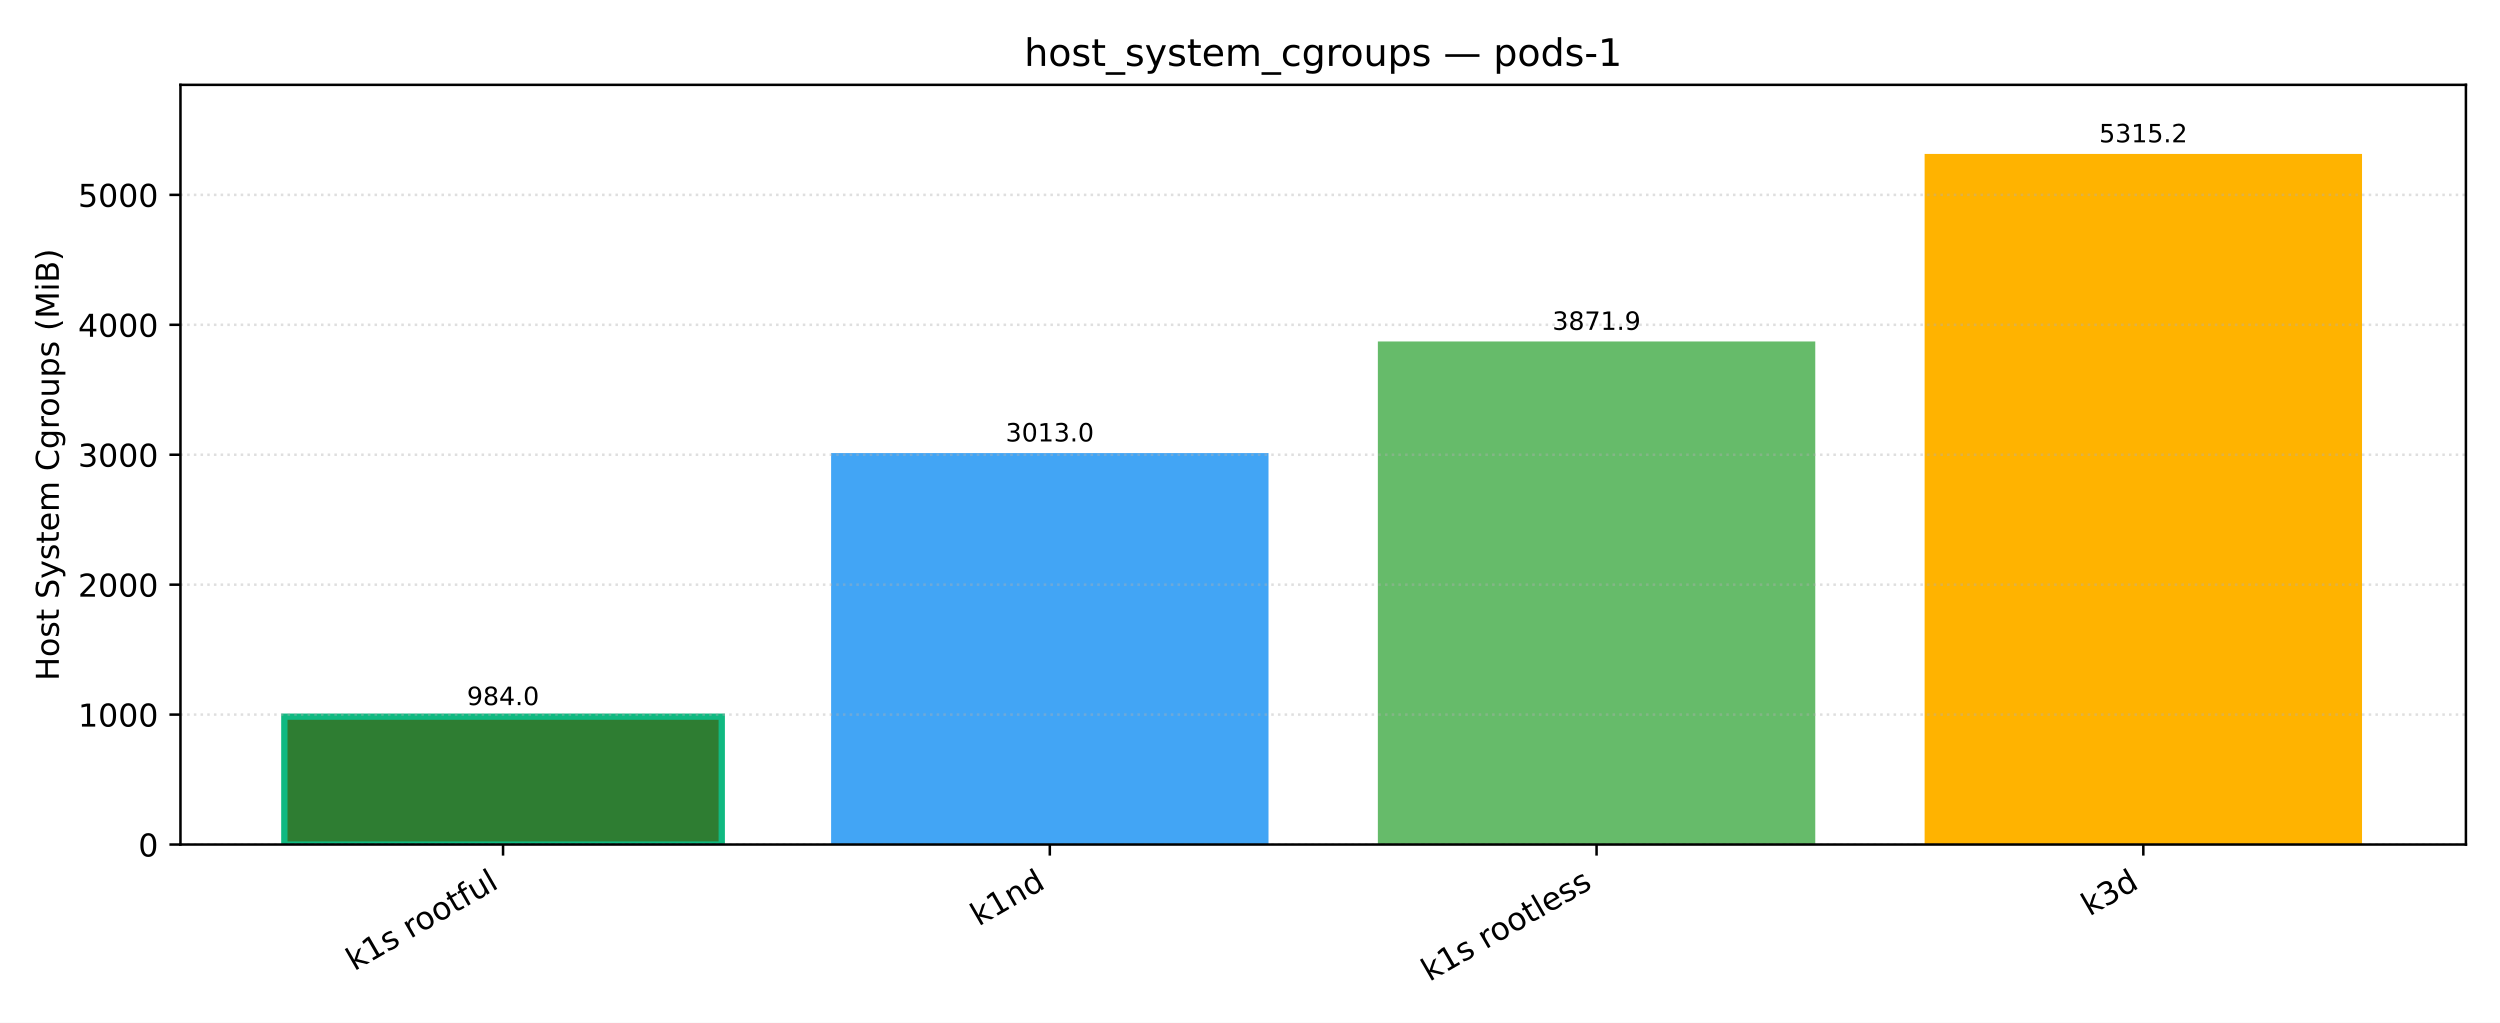
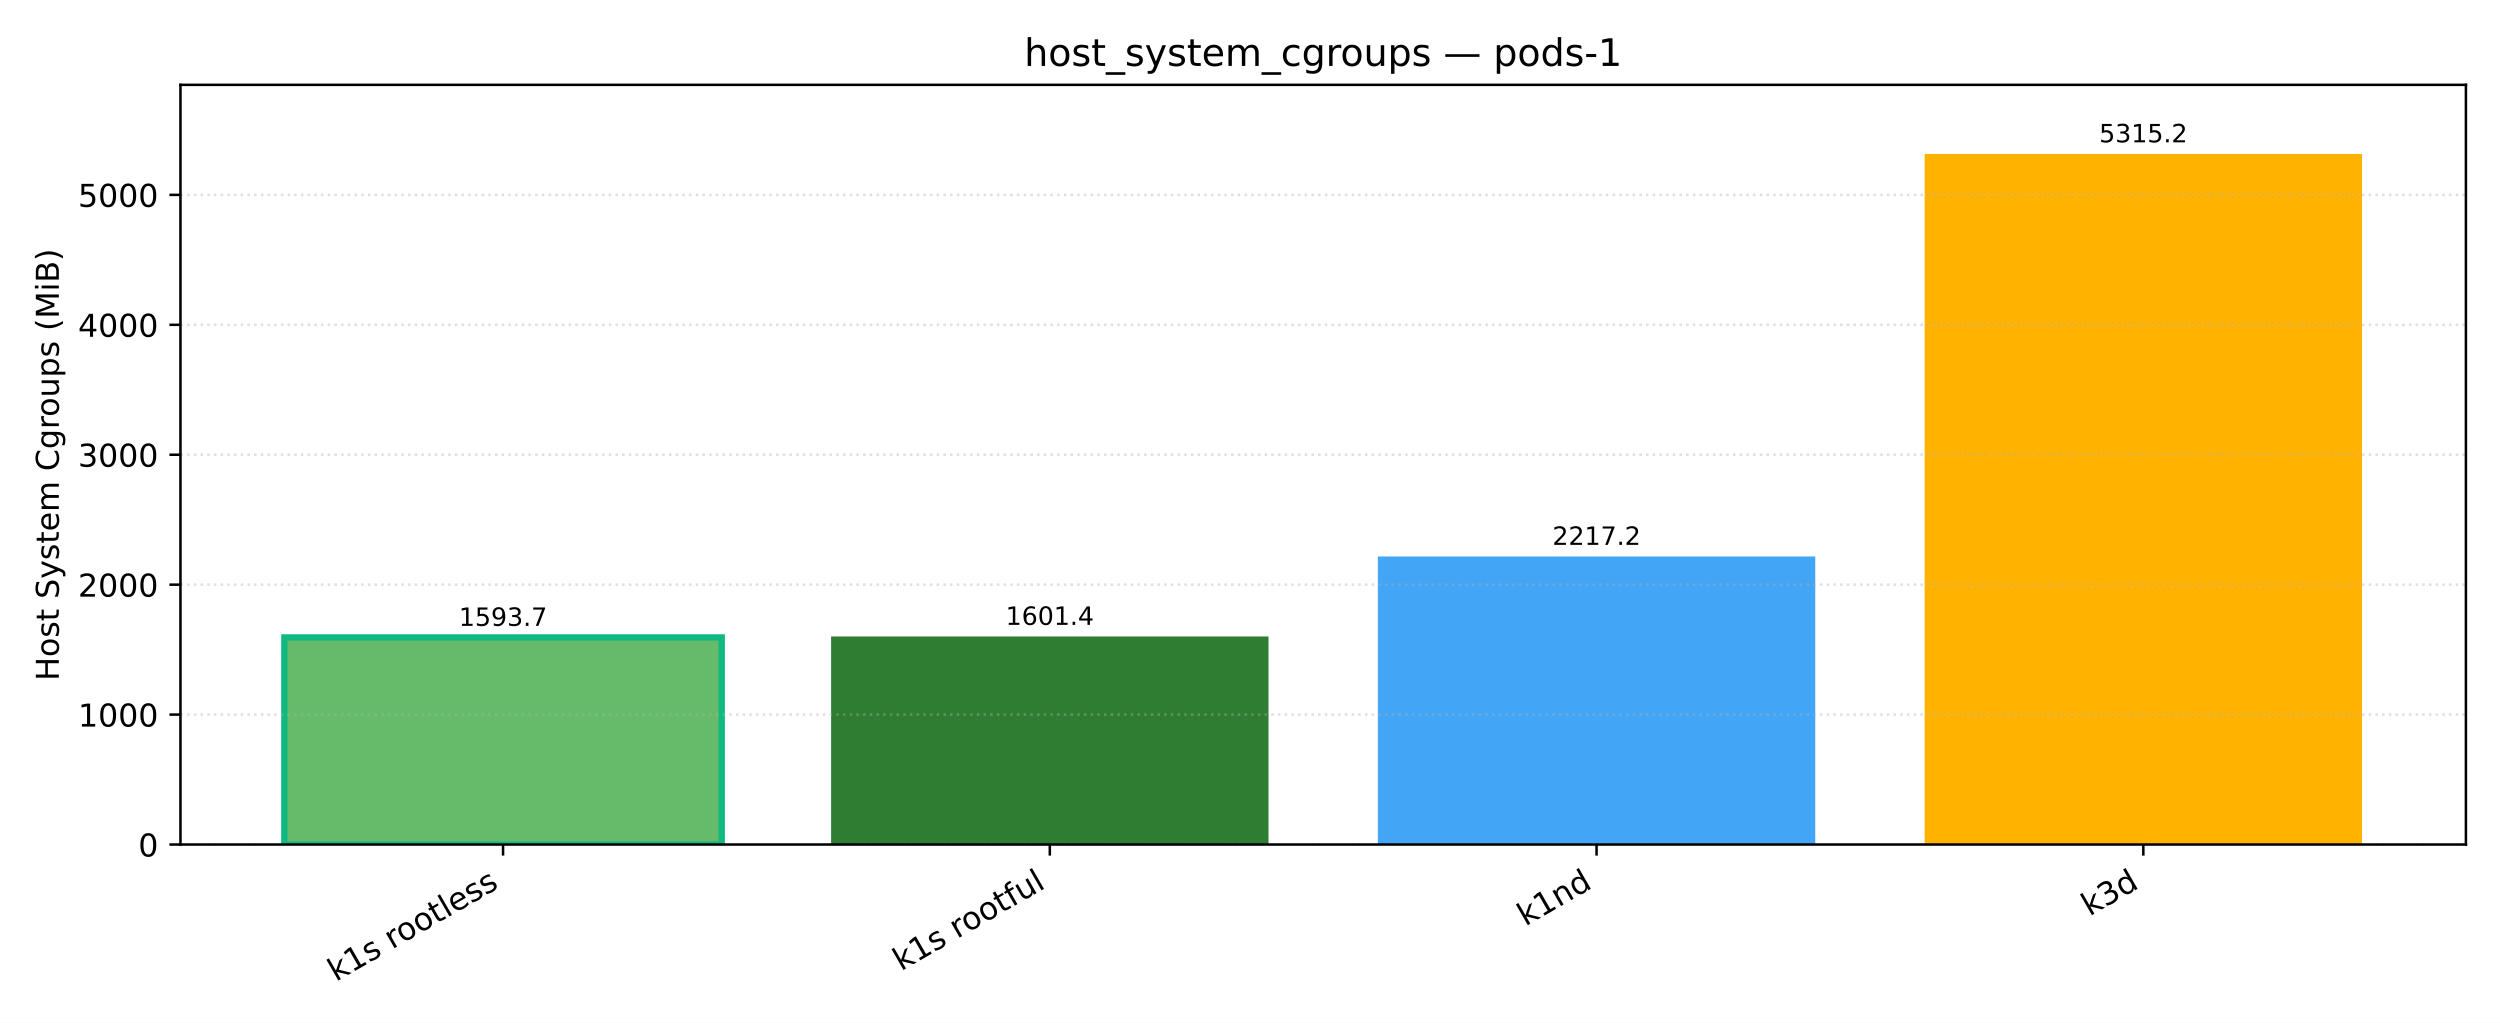
<svg xmlns="http://www.w3.org/2000/svg" xmlns:xlink="http://www.w3.org/1999/xlink" width="792pt" height="324pt" viewBox="0 0 792 324" version="1.1">
  <defs>
    <style type="text/css">*{stroke-linejoin: round; stroke-linecap: butt}</style>
  </defs>
  <g id="figure_1">
    <g id="patch_1">
      <path d="M 0 324  L 792 324  L 792 0  L 0 0  z " style="fill: #ffffff" />
    </g>
    <g id="axes_1">
      <g id="patch_2">
        <path d="M 57.17 267.545  L 781.2 267.545  L 781.2 26.88  L 57.17 26.88  z " style="fill: #ffffff" />
      </g>
      <g id="patch_3">
-         <path d="M 90.08 267.545  L 228.651 267.545  L 228.651 227.043  L 90.08 227.043  z " clip-path="url(#p9446656287)" style="fill: #2e7d32; stroke: #10b981; stroke-width: 2; stroke-linejoin: miter" />
+         <path d="M 90.08 267.545  L 228.651 267.545  L 228.651 201.945  L 90.08 201.945  z " clip-path="url(#pa59c77e415)" style="fill: #66bb6a; stroke: #10b981; stroke-width: 2; stroke-linejoin: miter" />
      </g>
      <g id="patch_4">
-         <path d="M 263.293 267.545  L 401.864 267.545  L 401.864 143.522  L 263.293 143.522  z " clip-path="url(#p9446656287)" style="fill: #42a5f5" />
+         <path d="M 263.293 267.545  L 401.864 267.545  L 401.864 201.627  L 263.293 201.627  z " clip-path="url(#pa59c77e415)" style="fill: #2e7d32" />
      </g>
      <g id="patch_5">
-         <path d="M 436.506 267.545  L 575.077 267.545  L 575.077 108.17  L 436.506 108.17  z " clip-path="url(#p9446656287)" style="fill: #66bb6a" />
+         <path d="M 436.506 267.545  L 575.077 267.545  L 575.077 176.278  L 436.506 176.278  z " clip-path="url(#pa59c77e415)" style="fill: #42a5f5" />
      </g>
      <g id="patch_6">
-         <path d="M 609.719 267.545  L 748.29 267.545  L 748.29 48.759  L 609.719 48.759  z " clip-path="url(#p9446656287)" style="fill: #ffb300" />
+         <path d="M 609.719 267.545  L 748.29 267.545  L 748.29 48.759  L 609.719 48.759  z " clip-path="url(#pa59c77e415)" style="fill: #ffb300" />
      </g>
      <g id="matplotlib.axis_1">
        <g id="xtick_1">
          <g id="line2d_1">
            <defs>
-               <path id="m0d16717bc0" d="M 0 0  L 0 3.5  " style="stroke: #000000; stroke-width: 0.8" />
+               <path id="md8de4698c8" d="M 0 0  L 0 3.5  " style="stroke: #000000; stroke-width: 0.8" />
            </defs>
            <g>
-               <use xlink:href="#m0d16717bc0" x="159.366" y="267.545" style="stroke: #000000; stroke-width: 0.8" />
+               <use xlink:href="#md8de4698c8" x="159.366" y="267.545" style="stroke: #000000; stroke-width: 0.8" />
            </g>
          </g>
          <g id="text_1">
-             <g transform="translate(112.2356 307.7361) rotate(-30) scale(0.1 -0.1)">
+             <g transform="translate(106.4211 311.0931) rotate(-30) scale(0.1 -0.1)">
              <defs>
                <path id="DejaVuSans-6b" d="M 581 4863  L 1159 4863  L 1159 1991  L 2875 3500  L 3609 3500  L 1753 1863  L 3688 0  L 2938 0  L 1159 1709  L 1159 0  L 581 0  L 581 4863  z " transform="scale(0.015625)" />
                <path id="DejaVuSans-31" d="M 794 531  L 1825 531  L 1825 4091  L 703 3866  L 703 4441  L 1819 4666  L 2450 4666  L 2450 531  L 3481 531  L 3481 0  L 794 0  L 794 531  z " transform="scale(0.015625)" />
                <path id="DejaVuSans-73" d="M 2834 3397  L 2834 2853  Q 2591 2978 2328 3040  Q 2066 3103 1784 3103  Q 1356 3103 1142 2972  Q 928 2841 928 2578  Q 928 2378 1081 2264  Q 1234 2150 1697 2047  L 1894 2003  Q 2506 1872 2764 1633  Q 3022 1394 3022 966  Q 3022 478 2636 193  Q 2250 -91 1575 -91  Q 1294 -91 989 -36  Q 684 19 347 128  L 347 722  Q 666 556 975 473  Q 1284 391 1588 391  Q 1994 391 2212 530  Q 2431 669 2431 922  Q 2431 1156 2273 1281  Q 2116 1406 1581 1522  L 1381 1569  Q 847 1681 609 1914  Q 372 2147 372 2553  Q 372 3047 722 3315  Q 1072 3584 1716 3584  Q 2034 3584 2315 3537  Q 2597 3491 2834 3397  z " transform="scale(0.015625)" />
                <path id="DejaVuSans-20" transform="scale(0.015625)" />
                <path id="DejaVuSans-72" d="M 2631 2963  Q 2534 3019 2420 3045  Q 2306 3072 2169 3072  Q 1681 3072 1420 2755  Q 1159 2438 1159 1844  L 1159 0  L 581 0  L 581 3500  L 1159 3500  L 1159 2956  Q 1341 3275 1631 3429  Q 1922 3584 2338 3584  Q 2397 3584 2469 3576  Q 2541 3569 2628 3553  L 2631 2963  z " transform="scale(0.015625)" />
                <path id="DejaVuSans-6f" d="M 1959 3097  Q 1497 3097 1228 2736  Q 959 2375 959 1747  Q 959 1119 1226 758  Q 1494 397 1959 397  Q 2419 397 2687 759  Q 2956 1122 2956 1747  Q 2956 2369 2687 2733  Q 2419 3097 1959 3097  z M 1959 3584  Q 2709 3584 3137 3096  Q 3566 2609 3566 1747  Q 3566 888 3137 398  Q 2709 -91 1959 -91  Q 1206 -91 779 398  Q 353 888 353 1747  Q 353 2609 779 3096  Q 1206 3584 1959 3584  z " transform="scale(0.015625)" />
                <path id="DejaVuSans-74" d="M 1172 4494  L 1172 3500  L 2356 3500  L 2356 3053  L 1172 3053  L 1172 1153  Q 1172 725 1289 603  Q 1406 481 1766 481  L 2356 481  L 2356 0  L 1766 0  Q 1100 0 847 248  Q 594 497 594 1153  L 594 3053  L 172 3053  L 172 3500  L 594 3500  L 594 4494  L 1172 4494  z " transform="scale(0.015625)" />
-                 <path id="DejaVuSans-66" d="M 2375 4863  L 2375 4384  L 1825 4384  Q 1516 4384 1395 4259  Q 1275 4134 1275 3809  L 1275 3500  L 2222 3500  L 2222 3053  L 1275 3053  L 1275 0  L 697 0  L 697 3053  L 147 3053  L 147 3500  L 697 3500  L 697 3744  Q 697 4328 969 4595  Q 1241 4863 1831 4863  L 2375 4863  z " transform="scale(0.015625)" />
-                 <path id="DejaVuSans-75" d="M 544 1381  L 544 3500  L 1119 3500  L 1119 1403  Q 1119 906 1312 657  Q 1506 409 1894 409  Q 2359 409 2629 706  Q 2900 1003 2900 1516  L 2900 3500  L 3475 3500  L 3475 0  L 2900 0  L 2900 538  Q 2691 219 2414 64  Q 2138 -91 1772 -91  Q 1169 -91 856 284  Q 544 659 544 1381  z M 1991 3584  L 1991 3584  z " transform="scale(0.015625)" />
                <path id="DejaVuSans-6c" d="M 603 4863  L 1178 4863  L 1178 0  L 603 0  L 603 4863  z " transform="scale(0.015625)" />
-               </defs>
-               <use xlink:href="#DejaVuSans-6b" />
-               <use xlink:href="#DejaVuSans-31" transform="translate(57.91016 0)" />
-               <use xlink:href="#DejaVuSans-73" transform="translate(121.5332 0)" />
-               <use xlink:href="#DejaVuSans-20" transform="translate(173.6328 0)" />
-               <use xlink:href="#DejaVuSans-72" transform="translate(205.4199 0)" />
-               <use xlink:href="#DejaVuSans-6f" transform="translate(244.2832 0)" />
-               <use xlink:href="#DejaVuSans-6f" transform="translate(305.4648 0)" />
-               <use xlink:href="#DejaVuSans-74" transform="translate(366.6465 0)" />
-               <use xlink:href="#DejaVuSans-66" transform="translate(405.8555 0)" />
-               <use xlink:href="#DejaVuSans-75" transform="translate(441.0605 0)" />
-               <use xlink:href="#DejaVuSans-6c" transform="translate(504.4395 0)" />
-             </g>
-           </g>
-         </g>
-         <g id="xtick_2">
-           <g id="line2d_2">
-             <g>
-               <use xlink:href="#m0d16717bc0" x="332.579" y="267.545" style="stroke: #000000; stroke-width: 0.8" />
-             </g>
-           </g>
-           <g id="text_2">
-             <g transform="translate(310.0274 293.5454) rotate(-30) scale(0.1 -0.1)">
-               <defs>
-                 <path id="DejaVuSans-6e" d="M 3513 2113  L 3513 0  L 2938 0  L 2938 2094  Q 2938 2591 2744 2837  Q 2550 3084 2163 3084  Q 1697 3084 1428 2787  Q 1159 2491 1159 1978  L 1159 0  L 581 0  L 581 3500  L 1159 3500  L 1159 2956  Q 1366 3272 1645 3428  Q 1925 3584 2291 3584  Q 2894 3584 3203 3211  Q 3513 2838 3513 2113  z " transform="scale(0.015625)" />
-                 <path id="DejaVuSans-64" d="M 2906 2969  L 2906 4863  L 3481 4863  L 3481 0  L 2906 0  L 2906 525  Q 2725 213 2448 61  Q 2172 -91 1784 -91  Q 1150 -91 751 415  Q 353 922 353 1747  Q 353 2572 751 3078  Q 1150 3584 1784 3584  Q 2172 3584 2448 3432  Q 2725 3281 2906 2969  z M 947 1747  Q 947 1113 1208 752  Q 1469 391 1925 391  Q 2381 391 2643 752  Q 2906 1113 2906 1747  Q 2906 2381 2643 2742  Q 2381 3103 1925 3103  Q 1469 3103 1208 2742  Q 947 2381 947 1747  z " transform="scale(0.015625)" />
-               </defs>
-               <use xlink:href="#DejaVuSans-6b" />
-               <use xlink:href="#DejaVuSans-31" transform="translate(57.91016 0)" />
-               <use xlink:href="#DejaVuSans-6e" transform="translate(121.5332 0)" />
-               <use xlink:href="#DejaVuSans-64" transform="translate(184.9121 0)" />
-             </g>
-           </g>
-         </g>
-         <g id="xtick_3">
-           <g id="line2d_3">
-             <g>
-               <use xlink:href="#m0d16717bc0" x="505.791" y="267.545" style="stroke: #000000; stroke-width: 0.8" />
-             </g>
-           </g>
-           <g id="text_3">
-             <g transform="translate(452.8469 311.0931) rotate(-30) scale(0.1 -0.1)">
-               <defs>
                <path id="DejaVuSans-65" d="M 3597 1894  L 3597 1613  L 953 1613  Q 991 1019 1311 708  Q 1631 397 2203 397  Q 2534 397 2845 478  Q 3156 559 3463 722  L 3463 178  Q 3153 47 2828 -22  Q 2503 -91 2169 -91  Q 1331 -91 842 396  Q 353 884 353 1716  Q 353 2575 817 3079  Q 1281 3584 2069 3584  Q 2775 3584 3186 3129  Q 3597 2675 3597 1894  z M 3022 2063  Q 3016 2534 2758 2815  Q 2500 3097 2075 3097  Q 1594 3097 1305 2825  Q 1016 2553 972 2059  L 3022 2063  z " transform="scale(0.015625)" />
              </defs>
              <use xlink:href="#DejaVuSans-6b" />
              <use xlink:href="#DejaVuSans-31" transform="translate(57.91016 0)" />
              <use xlink:href="#DejaVuSans-73" transform="translate(121.5332 0)" />
              <use xlink:href="#DejaVuSans-20" transform="translate(173.6328 0)" />
              <use xlink:href="#DejaVuSans-72" transform="translate(205.4199 0)" />
              <use xlink:href="#DejaVuSans-6f" transform="translate(244.2832 0)" />
              <use xlink:href="#DejaVuSans-6f" transform="translate(305.4648 0)" />
              <use xlink:href="#DejaVuSans-74" transform="translate(366.6465 0)" />
              <use xlink:href="#DejaVuSans-6c" transform="translate(405.8555 0)" />
              <use xlink:href="#DejaVuSans-65" transform="translate(433.6387 0)" />
              <use xlink:href="#DejaVuSans-73" transform="translate(495.1621 0)" />
              <use xlink:href="#DejaVuSans-73" transform="translate(547.2617 0)" />
            </g>
          </g>
        </g>
+         <g id="xtick_2">
+           <g id="line2d_2">
+             <g>
+               <use xlink:href="#md8de4698c8" x="332.579" y="267.545" style="stroke: #000000; stroke-width: 0.8" />
+             </g>
+           </g>
+           <g id="text_2">
+             <g transform="translate(285.4486 307.7361) rotate(-30) scale(0.1 -0.1)">
+               <defs>
+                 <path id="DejaVuSans-66" d="M 2375 4863  L 2375 4384  L 1825 4384  Q 1516 4384 1395 4259  Q 1275 4134 1275 3809  L 1275 3500  L 2222 3500  L 2222 3053  L 1275 3053  L 1275 0  L 697 0  L 697 3053  L 147 3053  L 147 3500  L 697 3500  L 697 3744  Q 697 4328 969 4595  Q 1241 4863 1831 4863  L 2375 4863  z " transform="scale(0.015625)" />
+                 <path id="DejaVuSans-75" d="M 544 1381  L 544 3500  L 1119 3500  L 1119 1403  Q 1119 906 1312 657  Q 1506 409 1894 409  Q 2359 409 2629 706  Q 2900 1003 2900 1516  L 2900 3500  L 3475 3500  L 3475 0  L 2900 0  L 2900 538  Q 2691 219 2414 64  Q 2138 -91 1772 -91  Q 1169 -91 856 284  Q 544 659 544 1381  z M 1991 3584  L 1991 3584  z " transform="scale(0.015625)" />
+               </defs>
+               <use xlink:href="#DejaVuSans-6b" />
+               <use xlink:href="#DejaVuSans-31" transform="translate(57.91016 0)" />
+               <use xlink:href="#DejaVuSans-73" transform="translate(121.5332 0)" />
+               <use xlink:href="#DejaVuSans-20" transform="translate(173.6328 0)" />
+               <use xlink:href="#DejaVuSans-72" transform="translate(205.4199 0)" />
+               <use xlink:href="#DejaVuSans-6f" transform="translate(244.2832 0)" />
+               <use xlink:href="#DejaVuSans-6f" transform="translate(305.4648 0)" />
+               <use xlink:href="#DejaVuSans-74" transform="translate(366.6465 0)" />
+               <use xlink:href="#DejaVuSans-66" transform="translate(405.8555 0)" />
+               <use xlink:href="#DejaVuSans-75" transform="translate(441.0605 0)" />
+               <use xlink:href="#DejaVuSans-6c" transform="translate(504.4395 0)" />
+             </g>
+           </g>
+         </g>
+         <g id="xtick_3">
+           <g id="line2d_3">
+             <g>
+               <use xlink:href="#md8de4698c8" x="505.791" y="267.545" style="stroke: #000000; stroke-width: 0.8" />
+             </g>
+           </g>
+           <g id="text_3">
+             <g transform="translate(483.2404 293.5454) rotate(-30) scale(0.1 -0.1)">
+               <defs>
+                 <path id="DejaVuSans-6e" d="M 3513 2113  L 3513 0  L 2938 0  L 2938 2094  Q 2938 2591 2744 2837  Q 2550 3084 2163 3084  Q 1697 3084 1428 2787  Q 1159 2491 1159 1978  L 1159 0  L 581 0  L 581 3500  L 1159 3500  L 1159 2956  Q 1366 3272 1645 3428  Q 1925 3584 2291 3584  Q 2894 3584 3203 3211  Q 3513 2838 3513 2113  z " transform="scale(0.015625)" />
+                 <path id="DejaVuSans-64" d="M 2906 2969  L 2906 4863  L 3481 4863  L 3481 0  L 2906 0  L 2906 525  Q 2725 213 2448 61  Q 2172 -91 1784 -91  Q 1150 -91 751 415  Q 353 922 353 1747  Q 353 2572 751 3078  Q 1150 3584 1784 3584  Q 2172 3584 2448 3432  Q 2725 3281 2906 2969  z M 947 1747  Q 947 1113 1208 752  Q 1469 391 1925 391  Q 2381 391 2643 752  Q 2906 1113 2906 1747  Q 2906 2381 2643 2742  Q 2381 3103 1925 3103  Q 1469 3103 1208 2742  Q 947 2381 947 1747  z " transform="scale(0.015625)" />
+               </defs>
+               <use xlink:href="#DejaVuSans-6b" />
+               <use xlink:href="#DejaVuSans-31" transform="translate(57.91016 0)" />
+               <use xlink:href="#DejaVuSans-6e" transform="translate(121.5332 0)" />
+               <use xlink:href="#DejaVuSans-64" transform="translate(184.9121 0)" />
+             </g>
+           </g>
+         </g>
        <g id="xtick_4">
          <g id="line2d_4">
            <g>
-               <use xlink:href="#m0d16717bc0" x="679.004" y="267.545" style="stroke: #000000; stroke-width: 0.8" />
+               <use xlink:href="#md8de4698c8" x="679.004" y="267.545" style="stroke: #000000; stroke-width: 0.8" />
            </g>
          </g>
          <g id="text_4">
            <g transform="translate(661.9417 290.3767) rotate(-30) scale(0.1 -0.1)">
              <defs>
                <path id="DejaVuSans-33" d="M 2597 2516  Q 3050 2419 3304 2112  Q 3559 1806 3559 1356  Q 3559 666 3084 287  Q 2609 -91 1734 -91  Q 1441 -91 1130 -33  Q 819 25 488 141  L 488 750  Q 750 597 1062 519  Q 1375 441 1716 441  Q 2309 441 2620 675  Q 2931 909 2931 1356  Q 2931 1769 2642 2001  Q 2353 2234 1838 2234  L 1294 2234  L 1294 2753  L 1863 2753  Q 2328 2753 2575 2939  Q 2822 3125 2822 3475  Q 2822 3834 2567 4026  Q 2313 4219 1838 4219  Q 1578 4219 1281 4162  Q 984 4106 628 3988  L 628 4550  Q 988 4650 1302 4700  Q 1616 4750 1894 4750  Q 2613 4750 3031 4423  Q 3450 4097 3450 3541  Q 3450 3153 3228 2886  Q 3006 2619 2597 2516  z " transform="scale(0.015625)" />
              </defs>
              <use xlink:href="#DejaVuSans-6b" />
              <use xlink:href="#DejaVuSans-33" transform="translate(57.91016 0)" />
              <use xlink:href="#DejaVuSans-64" transform="translate(121.5332 0)" />
            </g>
          </g>
        </g>
      </g>
      <g id="matplotlib.axis_2">
        <g id="ytick_1">
          <g id="line2d_5">
-             <path d="M 57.17 267.545  L 781.2 267.545  " clip-path="url(#p9446656287)" style="fill: none; stroke-dasharray: 0.8,1.32; stroke-dashoffset: 0; stroke: #b0b0b0; stroke-opacity: 0.4; stroke-width: 0.8" />
+             <path d="M 57.17 267.545  L 781.2 267.545  " clip-path="url(#pa59c77e415)" style="fill: none; stroke-dasharray: 0.8,1.32; stroke-dashoffset: 0; stroke: #b0b0b0; stroke-opacity: 0.4; stroke-width: 0.8" />
          </g>
          <g id="line2d_6">
            <defs>
-               <path id="m9446837024" d="M 0 0  L -3.5 0  " style="stroke: #000000; stroke-width: 0.8" />
+               <path id="mbc70705f8d" d="M 0 0  L -3.5 0  " style="stroke: #000000; stroke-width: 0.8" />
            </defs>
            <g>
-               <use xlink:href="#m9446837024" x="57.17" y="267.545" style="stroke: #000000; stroke-width: 0.8" />
+               <use xlink:href="#mbc70705f8d" x="57.17" y="267.545" style="stroke: #000000; stroke-width: 0.8" />
            </g>
          </g>
          <g id="text_5">
            <g transform="translate(43.8075 271.3447) scale(0.1 -0.1)">
              <defs>
                <path id="DejaVuSans-30" d="M 2034 4250  Q 1547 4250 1301 3770  Q 1056 3291 1056 2328  Q 1056 1369 1301 889  Q 1547 409 2034 409  Q 2525 409 2770 889  Q 3016 1369 3016 2328  Q 3016 3291 2770 3770  Q 2525 4250 2034 4250  z M 2034 4750  Q 2819 4750 3233 4129  Q 3647 3509 3647 2328  Q 3647 1150 3233 529  Q 2819 -91 2034 -91  Q 1250 -91 836 529  Q 422 1150 422 2328  Q 422 3509 836 4129  Q 1250 4750 2034 4750  z " transform="scale(0.015625)" />
              </defs>
              <use xlink:href="#DejaVuSans-30" />
            </g>
          </g>
        </g>
        <g id="ytick_2">
          <g id="line2d_7">
-             <path d="M 57.17 226.383  L 781.2 226.383  " clip-path="url(#p9446656287)" style="fill: none; stroke-dasharray: 0.8,1.32; stroke-dashoffset: 0; stroke: #b0b0b0; stroke-opacity: 0.4; stroke-width: 0.8" />
+             <path d="M 57.17 226.383  L 781.2 226.383  " clip-path="url(#pa59c77e415)" style="fill: none; stroke-dasharray: 0.8,1.32; stroke-dashoffset: 0; stroke: #b0b0b0; stroke-opacity: 0.4; stroke-width: 0.8" />
          </g>
          <g id="line2d_8">
            <g>
-               <use xlink:href="#m9446837024" x="57.17" y="226.383" style="stroke: #000000; stroke-width: 0.8" />
+               <use xlink:href="#mbc70705f8d" x="57.17" y="226.383" style="stroke: #000000; stroke-width: 0.8" />
            </g>
          </g>
          <g id="text_6">
            <g transform="translate(24.72 230.1822) scale(0.1 -0.1)">
              <use xlink:href="#DejaVuSans-31" />
              <use xlink:href="#DejaVuSans-30" transform="translate(63.62305 0)" />
              <use xlink:href="#DejaVuSans-30" transform="translate(127.2461 0)" />
              <use xlink:href="#DejaVuSans-30" transform="translate(190.8691 0)" />
            </g>
          </g>
        </g>
        <g id="ytick_3">
          <g id="line2d_9">
-             <path d="M 57.17 185.221  L 781.2 185.221  " clip-path="url(#p9446656287)" style="fill: none; stroke-dasharray: 0.8,1.32; stroke-dashoffset: 0; stroke: #b0b0b0; stroke-opacity: 0.4; stroke-width: 0.8" />
+             <path d="M 57.17 185.221  L 781.2 185.221  " clip-path="url(#pa59c77e415)" style="fill: none; stroke-dasharray: 0.8,1.32; stroke-dashoffset: 0; stroke: #b0b0b0; stroke-opacity: 0.4; stroke-width: 0.8" />
          </g>
          <g id="line2d_10">
            <g>
-               <use xlink:href="#m9446837024" x="57.17" y="185.221" style="stroke: #000000; stroke-width: 0.8" />
+               <use xlink:href="#mbc70705f8d" x="57.17" y="185.221" style="stroke: #000000; stroke-width: 0.8" />
            </g>
          </g>
          <g id="text_7">
            <g transform="translate(24.72 189.0198) scale(0.1 -0.1)">
              <defs>
                <path id="DejaVuSans-32" d="M 1228 531  L 3431 531  L 3431 0  L 469 0  L 469 531  Q 828 903 1448 1529  Q 2069 2156 2228 2338  Q 2531 2678 2651 2914  Q 2772 3150 2772 3378  Q 2772 3750 2511 3984  Q 2250 4219 1831 4219  Q 1534 4219 1204 4116  Q 875 4013 500 3803  L 500 4441  Q 881 4594 1212 4672  Q 1544 4750 1819 4750  Q 2544 4750 2975 4387  Q 3406 4025 3406 3419  Q 3406 3131 3298 2873  Q 3191 2616 2906 2266  Q 2828 2175 2409 1742  Q 1991 1309 1228 531  z " transform="scale(0.015625)" />
              </defs>
              <use xlink:href="#DejaVuSans-32" />
              <use xlink:href="#DejaVuSans-30" transform="translate(63.62305 0)" />
              <use xlink:href="#DejaVuSans-30" transform="translate(127.2461 0)" />
              <use xlink:href="#DejaVuSans-30" transform="translate(190.8691 0)" />
            </g>
          </g>
        </g>
        <g id="ytick_4">
          <g id="line2d_11">
-             <path d="M 57.17 144.058  L 781.2 144.058  " clip-path="url(#p9446656287)" style="fill: none; stroke-dasharray: 0.8,1.32; stroke-dashoffset: 0; stroke: #b0b0b0; stroke-opacity: 0.4; stroke-width: 0.8" />
+             <path d="M 57.17 144.058  L 781.2 144.058  " clip-path="url(#pa59c77e415)" style="fill: none; stroke-dasharray: 0.8,1.32; stroke-dashoffset: 0; stroke: #b0b0b0; stroke-opacity: 0.4; stroke-width: 0.8" />
          </g>
          <g id="line2d_12">
            <g>
-               <use xlink:href="#m9446837024" x="57.17" y="144.058" style="stroke: #000000; stroke-width: 0.8" />
+               <use xlink:href="#mbc70705f8d" x="57.17" y="144.058" style="stroke: #000000; stroke-width: 0.8" />
            </g>
          </g>
          <g id="text_8">
            <g transform="translate(24.72 147.8573) scale(0.1 -0.1)">
              <use xlink:href="#DejaVuSans-33" />
              <use xlink:href="#DejaVuSans-30" transform="translate(63.62305 0)" />
              <use xlink:href="#DejaVuSans-30" transform="translate(127.2461 0)" />
              <use xlink:href="#DejaVuSans-30" transform="translate(190.8691 0)" />
            </g>
          </g>
        </g>
        <g id="ytick_5">
          <g id="line2d_13">
-             <path d="M 57.17 102.896  L 781.2 102.896  " clip-path="url(#p9446656287)" style="fill: none; stroke-dasharray: 0.8,1.32; stroke-dashoffset: 0; stroke: #b0b0b0; stroke-opacity: 0.4; stroke-width: 0.8" />
+             <path d="M 57.17 102.896  L 781.2 102.896  " clip-path="url(#pa59c77e415)" style="fill: none; stroke-dasharray: 0.8,1.32; stroke-dashoffset: 0; stroke: #b0b0b0; stroke-opacity: 0.4; stroke-width: 0.8" />
          </g>
          <g id="line2d_14">
            <g>
-               <use xlink:href="#m9446837024" x="57.17" y="102.896" style="stroke: #000000; stroke-width: 0.8" />
+               <use xlink:href="#mbc70705f8d" x="57.17" y="102.896" style="stroke: #000000; stroke-width: 0.8" />
            </g>
          </g>
          <g id="text_9">
            <g transform="translate(24.72 106.6949) scale(0.1 -0.1)">
              <defs>
                <path id="DejaVuSans-34" d="M 2419 4116  L 825 1625  L 2419 1625  L 2419 4116  z M 2253 4666  L 3047 4666  L 3047 1625  L 3713 1625  L 3713 1100  L 3047 1100  L 3047 0  L 2419 0  L 2419 1100  L 313 1100  L 313 1709  L 2253 4666  z " transform="scale(0.015625)" />
              </defs>
              <use xlink:href="#DejaVuSans-34" />
              <use xlink:href="#DejaVuSans-30" transform="translate(63.62305 0)" />
              <use xlink:href="#DejaVuSans-30" transform="translate(127.2461 0)" />
              <use xlink:href="#DejaVuSans-30" transform="translate(190.8691 0)" />
            </g>
          </g>
        </g>
        <g id="ytick_6">
          <g id="line2d_15">
-             <path d="M 57.17 61.733  L 781.2 61.733  " clip-path="url(#p9446656287)" style="fill: none; stroke-dasharray: 0.8,1.32; stroke-dashoffset: 0; stroke: #b0b0b0; stroke-opacity: 0.4; stroke-width: 0.8" />
+             <path d="M 57.17 61.733  L 781.2 61.733  " clip-path="url(#pa59c77e415)" style="fill: none; stroke-dasharray: 0.8,1.32; stroke-dashoffset: 0; stroke: #b0b0b0; stroke-opacity: 0.4; stroke-width: 0.8" />
          </g>
          <g id="line2d_16">
            <g>
-               <use xlink:href="#m9446837024" x="57.17" y="61.733" style="stroke: #000000; stroke-width: 0.8" />
+               <use xlink:href="#mbc70705f8d" x="57.17" y="61.733" style="stroke: #000000; stroke-width: 0.8" />
            </g>
          </g>
          <g id="text_10">
            <g transform="translate(24.72 65.53243) scale(0.1 -0.1)">
              <defs>
                <path id="DejaVuSans-35" d="M 691 4666  L 3169 4666  L 3169 4134  L 1269 4134  L 1269 2991  Q 1406 3038 1543 3061  Q 1681 3084 1819 3084  Q 2600 3084 3056 2656  Q 3513 2228 3513 1497  Q 3513 744 3044 326  Q 2575 -91 1722 -91  Q 1428 -91 1123 -41  Q 819 9 494 109  L 494 744  Q 775 591 1075 516  Q 1375 441 1709 441  Q 2250 441 2565 725  Q 2881 1009 2881 1497  Q 2881 1984 2565 2268  Q 2250 2553 1709 2553  Q 1456 2553 1204 2497  Q 953 2441 691 2322  L 691 4666  z " transform="scale(0.015625)" />
              </defs>
              <use xlink:href="#DejaVuSans-35" />
              <use xlink:href="#DejaVuSans-30" transform="translate(63.62305 0)" />
              <use xlink:href="#DejaVuSans-30" transform="translate(127.2461 0)" />
              <use xlink:href="#DejaVuSans-30" transform="translate(190.8691 0)" />
            </g>
          </g>
        </g>
        <g id="text_11">
          <g transform="translate(18.64031 215.6604) rotate(-90) scale(0.1 -0.1)">
            <defs>
              <path id="DejaVuSans-48" d="M 628 4666  L 1259 4666  L 1259 2753  L 3553 2753  L 3553 4666  L 4184 4666  L 4184 0  L 3553 0  L 3553 2222  L 1259 2222  L 1259 0  L 628 0  L 628 4666  z " transform="scale(0.015625)" />
              <path id="DejaVuSans-53" d="M 3425 4513  L 3425 3897  Q 3066 4069 2747 4153  Q 2428 4238 2131 4238  Q 1616 4238 1336 4038  Q 1056 3838 1056 3469  Q 1056 3159 1242 3001  Q 1428 2844 1947 2747  L 2328 2669  Q 3034 2534 3370 2195  Q 3706 1856 3706 1288  Q 3706 609 3251 259  Q 2797 -91 1919 -91  Q 1588 -91 1214 -16  Q 841 59 441 206  L 441 856  Q 825 641 1194 531  Q 1563 422 1919 422  Q 2459 422 2753 634  Q 3047 847 3047 1241  Q 3047 1584 2836 1778  Q 2625 1972 2144 2069  L 1759 2144  Q 1053 2284 737 2584  Q 422 2884 422 3419  Q 422 4038 858 4394  Q 1294 4750 2059 4750  Q 2388 4750 2728 4690  Q 3069 4631 3425 4513  z " transform="scale(0.015625)" />
              <path id="DejaVuSans-79" d="M 2059 -325  Q 1816 -950 1584 -1140  Q 1353 -1331 966 -1331  L 506 -1331  L 506 -850  L 844 -850  Q 1081 -850 1212 -737  Q 1344 -625 1503 -206  L 1606 56  L 191 3500  L 800 3500  L 1894 763  L 2988 3500  L 3597 3500  L 2059 -325  z " transform="scale(0.015625)" />
              <path id="DejaVuSans-6d" d="M 3328 2828  Q 3544 3216 3844 3400  Q 4144 3584 4550 3584  Q 5097 3584 5394 3201  Q 5691 2819 5691 2113  L 5691 0  L 5113 0  L 5113 2094  Q 5113 2597 4934 2840  Q 4756 3084 4391 3084  Q 3944 3084 3684 2787  Q 3425 2491 3425 1978  L 3425 0  L 2847 0  L 2847 2094  Q 2847 2600 2669 2842  Q 2491 3084 2119 3084  Q 1678 3084 1418 2786  Q 1159 2488 1159 1978  L 1159 0  L 581 0  L 581 3500  L 1159 3500  L 1159 2956  Q 1356 3278 1631 3431  Q 1906 3584 2284 3584  Q 2666 3584 2933 3390  Q 3200 3197 3328 2828  z " transform="scale(0.015625)" />
              <path id="DejaVuSans-43" d="M 4122 4306  L 4122 3641  Q 3803 3938 3442 4084  Q 3081 4231 2675 4231  Q 1875 4231 1450 3742  Q 1025 3253 1025 2328  Q 1025 1406 1450 917  Q 1875 428 2675 428  Q 3081 428 3442 575  Q 3803 722 4122 1019  L 4122 359  Q 3791 134 3420 21  Q 3050 -91 2638 -91  Q 1578 -91 968 557  Q 359 1206 359 2328  Q 359 3453 968 4101  Q 1578 4750 2638 4750  Q 3056 4750 3426 4639  Q 3797 4528 4122 4306  z " transform="scale(0.015625)" />
              <path id="DejaVuSans-67" d="M 2906 1791  Q 2906 2416 2648 2759  Q 2391 3103 1925 3103  Q 1463 3103 1205 2759  Q 947 2416 947 1791  Q 947 1169 1205 825  Q 1463 481 1925 481  Q 2391 481 2648 825  Q 2906 1169 2906 1791  z M 3481 434  Q 3481 -459 3084 -895  Q 2688 -1331 1869 -1331  Q 1566 -1331 1297 -1286  Q 1028 -1241 775 -1147  L 775 -588  Q 1028 -725 1275 -790  Q 1522 -856 1778 -856  Q 2344 -856 2625 -561  Q 2906 -266 2906 331  L 2906 616  Q 2728 306 2450 153  Q 2172 0 1784 0  Q 1141 0 747 490  Q 353 981 353 1791  Q 353 2603 747 3093  Q 1141 3584 1784 3584  Q 2172 3584 2450 3431  Q 2728 3278 2906 2969  L 2906 3500  L 3481 3500  L 3481 434  z " transform="scale(0.015625)" />
              <path id="DejaVuSans-70" d="M 1159 525  L 1159 -1331  L 581 -1331  L 581 3500  L 1159 3500  L 1159 2969  Q 1341 3281 1617 3432  Q 1894 3584 2278 3584  Q 2916 3584 3314 3078  Q 3713 2572 3713 1747  Q 3713 922 3314 415  Q 2916 -91 2278 -91  Q 1894 -91 1617 61  Q 1341 213 1159 525  z M 3116 1747  Q 3116 2381 2855 2742  Q 2594 3103 2138 3103  Q 1681 3103 1420 2742  Q 1159 2381 1159 1747  Q 1159 1113 1420 752  Q 1681 391 2138 391  Q 2594 391 2855 752  Q 3116 1113 3116 1747  z " transform="scale(0.015625)" />
              <path id="DejaVuSans-28" d="M 1984 4856  Q 1566 4138 1362 3434  Q 1159 2731 1159 2009  Q 1159 1288 1364 580  Q 1569 -128 1984 -844  L 1484 -844  Q 1016 -109 783 600  Q 550 1309 550 2009  Q 550 2706 781 3412  Q 1013 4119 1484 4856  L 1984 4856  z " transform="scale(0.015625)" />
              <path id="DejaVuSans-4d" d="M 628 4666  L 1569 4666  L 2759 1491  L 3956 4666  L 4897 4666  L 4897 0  L 4281 0  L 4281 4097  L 3078 897  L 2444 897  L 1241 4097  L 1241 0  L 628 0  L 628 4666  z " transform="scale(0.015625)" />
              <path id="DejaVuSans-69" d="M 603 3500  L 1178 3500  L 1178 0  L 603 0  L 603 3500  z M 603 4863  L 1178 4863  L 1178 4134  L 603 4134  L 603 4863  z " transform="scale(0.015625)" />
              <path id="DejaVuSans-42" d="M 1259 2228  L 1259 519  L 2272 519  Q 2781 519 3026 730  Q 3272 941 3272 1375  Q 3272 1813 3026 2020  Q 2781 2228 2272 2228  L 1259 2228  z M 1259 4147  L 1259 2741  L 2194 2741  Q 2656 2741 2882 2914  Q 3109 3088 3109 3444  Q 3109 3797 2882 3972  Q 2656 4147 2194 4147  L 1259 4147  z M 628 4666  L 2241 4666  Q 2963 4666 3353 4366  Q 3744 4066 3744 3513  Q 3744 3084 3544 2831  Q 3344 2578 2956 2516  Q 3422 2416 3680 2098  Q 3938 1781 3938 1306  Q 3938 681 3513 340  Q 3088 0 2303 0  L 628 0  L 628 4666  z " transform="scale(0.015625)" />
              <path id="DejaVuSans-29" d="M 513 4856  L 1013 4856  Q 1481 4119 1714 3412  Q 1947 2706 1947 2009  Q 1947 1309 1714 600  Q 1481 -109 1013 -844  L 513 -844  Q 928 -128 1133 580  Q 1338 1288 1338 2009  Q 1338 2731 1133 3434  Q 928 4138 513 4856  z " transform="scale(0.015625)" />
            </defs>
            <use xlink:href="#DejaVuSans-48" />
            <use xlink:href="#DejaVuSans-6f" transform="translate(75.19531 0)" />
            <use xlink:href="#DejaVuSans-73" transform="translate(136.377 0)" />
            <use xlink:href="#DejaVuSans-74" transform="translate(188.4766 0)" />
            <use xlink:href="#DejaVuSans-20" transform="translate(227.6855 0)" />
            <use xlink:href="#DejaVuSans-53" transform="translate(259.4727 0)" />
            <use xlink:href="#DejaVuSans-79" transform="translate(322.9492 0)" />
            <use xlink:href="#DejaVuSans-73" transform="translate(382.1289 0)" />
            <use xlink:href="#DejaVuSans-74" transform="translate(434.2285 0)" />
            <use xlink:href="#DejaVuSans-65" transform="translate(473.4375 0)" />
            <use xlink:href="#DejaVuSans-6d" transform="translate(534.9609 0)" />
            <use xlink:href="#DejaVuSans-20" transform="translate(632.373 0)" />
            <use xlink:href="#DejaVuSans-43" transform="translate(664.1602 0)" />
            <use xlink:href="#DejaVuSans-67" transform="translate(733.9844 0)" />
            <use xlink:href="#DejaVuSans-72" transform="translate(797.4609 0)" />
            <use xlink:href="#DejaVuSans-6f" transform="translate(836.3242 0)" />
            <use xlink:href="#DejaVuSans-75" transform="translate(897.5059 0)" />
            <use xlink:href="#DejaVuSans-70" transform="translate(960.8848 0)" />
            <use xlink:href="#DejaVuSans-73" transform="translate(1024.361 0)" />
            <use xlink:href="#DejaVuSans-20" transform="translate(1076.461 0)" />
            <use xlink:href="#DejaVuSans-28" transform="translate(1108.248 0)" />
            <use xlink:href="#DejaVuSans-4d" transform="translate(1147.262 0)" />
            <use xlink:href="#DejaVuSans-69" transform="translate(1233.541 0)" />
            <use xlink:href="#DejaVuSans-42" transform="translate(1261.324 0)" />
            <use xlink:href="#DejaVuSans-29" transform="translate(1329.928 0)" />
          </g>
        </g>
      </g>
      <g id="patch_7">
        <path d="M 57.17 267.545  L 57.17 26.88  " style="fill: none; stroke: #000000; stroke-width: 0.8; stroke-linejoin: miter; stroke-linecap: square" />
      </g>
      <g id="patch_8">
        <path d="M 781.2 267.545  L 781.2 26.88  " style="fill: none; stroke: #000000; stroke-width: 0.8; stroke-linejoin: miter; stroke-linecap: square" />
      </g>
      <g id="patch_9">
        <path d="M 57.17 267.545  L 781.2 267.545  " style="fill: none; stroke: #000000; stroke-width: 0.8; stroke-linejoin: miter; stroke-linecap: square" />
      </g>
      <g id="patch_10">
        <path d="M 57.17 26.88  L 781.2 26.88  " style="fill: none; stroke: #000000; stroke-width: 0.8; stroke-linejoin: miter; stroke-linecap: square" />
      </g>
      <g id="text_12">
-         <g transform="translate(147.9144 223.3791) scale(0.08 -0.08)">
+         <g transform="translate(145.3694 198.2808) scale(0.08 -0.08)">
          <defs>
            <path id="DejaVuSans-39" d="M 703 97  L 703 672  Q 941 559 1184 500  Q 1428 441 1663 441  Q 2288 441 2617 861  Q 2947 1281 2994 2138  Q 2813 1869 2534 1725  Q 2256 1581 1919 1581  Q 1219 1581 811 2004  Q 403 2428 403 3163  Q 403 3881 828 4315  Q 1253 4750 1959 4750  Q 2769 4750 3195 4129  Q 3622 3509 3622 2328  Q 3622 1225 3098 567  Q 2575 -91 1691 -91  Q 1453 -91 1209 -44  Q 966 3 703 97  z M 1959 2075  Q 2384 2075 2632 2365  Q 2881 2656 2881 3163  Q 2881 3666 2632 3958  Q 2384 4250 1959 4250  Q 1534 4250 1286 3958  Q 1038 3666 1038 3163  Q 1038 2656 1286 2365  Q 1534 2075 1959 2075  z " transform="scale(0.015625)" />
-             <path id="DejaVuSans-38" d="M 2034 2216  Q 1584 2216 1326 1975  Q 1069 1734 1069 1313  Q 1069 891 1326 650  Q 1584 409 2034 409  Q 2484 409 2743 651  Q 3003 894 3003 1313  Q 3003 1734 2745 1975  Q 2488 2216 2034 2216  z M 1403 2484  Q 997 2584 770 2862  Q 544 3141 544 3541  Q 544 4100 942 4425  Q 1341 4750 2034 4750  Q 2731 4750 3128 4425  Q 3525 4100 3525 3541  Q 3525 3141 3298 2862  Q 3072 2584 2669 2484  Q 3125 2378 3379 2068  Q 3634 1759 3634 1313  Q 3634 634 3220 271  Q 2806 -91 2034 -91  Q 1263 -91 848 271  Q 434 634 434 1313  Q 434 1759 690 2068  Q 947 2378 1403 2484  z M 1172 3481  Q 1172 3119 1398 2916  Q 1625 2713 2034 2713  Q 2441 2713 2670 2916  Q 2900 3119 2900 3481  Q 2900 3844 2670 4047  Q 2441 4250 2034 4250  Q 1625 4250 1398 4047  Q 1172 3844 1172 3481  z " transform="scale(0.015625)" />
            <path id="DejaVuSans-2e" d="M 684 794  L 1344 794  L 1344 0  L 684 0  L 684 794  z " transform="scale(0.015625)" />
+             <path id="DejaVuSans-37" d="M 525 4666  L 3525 4666  L 3525 4397  L 1831 0  L 1172 0  L 2766 4134  L 525 4134  L 525 4666  z " transform="scale(0.015625)" />
          </defs>
-           <use xlink:href="#DejaVuSans-39" />
-           <use xlink:href="#DejaVuSans-38" transform="translate(63.62305 0)" />
-           <use xlink:href="#DejaVuSans-34" transform="translate(127.2461 0)" />
-           <use xlink:href="#DejaVuSans-2e" transform="translate(190.8691 0)" />
-           <use xlink:href="#DejaVuSans-30" transform="translate(222.6562 0)" />
-         </g>
-       </g>
-       <g id="text_13">
-         <g transform="translate(318.5823 139.8581) scale(0.08 -0.08)">
-           <use xlink:href="#DejaVuSans-33" />
-           <use xlink:href="#DejaVuSans-30" transform="translate(63.62305 0)" />
-           <use xlink:href="#DejaVuSans-31" transform="translate(127.2461 0)" />
+           <use xlink:href="#DejaVuSans-31" />
+           <use xlink:href="#DejaVuSans-35" transform="translate(63.62305 0)" />
+           <use xlink:href="#DejaVuSans-39" transform="translate(127.2461 0)" />
          <use xlink:href="#DejaVuSans-33" transform="translate(190.8691 0)" />
          <use xlink:href="#DejaVuSans-2e" transform="translate(254.4922 0)" />
-           <use xlink:href="#DejaVuSans-30" transform="translate(286.2793 0)" />
-         </g>
-       </g>
-       <g id="text_14">
-         <g transform="translate(491.7952 104.5065) scale(0.08 -0.08)">
+           <use xlink:href="#DejaVuSans-37" transform="translate(286.2793 0)" />
+         </g>
+       </g>
+       <g id="text_13">
+         <g transform="translate(318.5823 197.9631) scale(0.08 -0.08)">
          <defs>
-             <path id="DejaVuSans-37" d="M 525 4666  L 3525 4666  L 3525 4397  L 1831 0  L 1172 0  L 2766 4134  L 525 4134  L 525 4666  z " transform="scale(0.015625)" />
+             <path id="DejaVuSans-36" d="M 2113 2584  Q 1688 2584 1439 2293  Q 1191 2003 1191 1497  Q 1191 994 1439 701  Q 1688 409 2113 409  Q 2538 409 2786 701  Q 3034 994 3034 1497  Q 3034 2003 2786 2293  Q 2538 2584 2113 2584  z M 3366 4563  L 3366 3988  Q 3128 4100 2886 4159  Q 2644 4219 2406 4219  Q 1781 4219 1451 3797  Q 1122 3375 1075 2522  Q 1259 2794 1537 2939  Q 1816 3084 2150 3084  Q 2853 3084 3261 2657  Q 3669 2231 3669 1497  Q 3669 778 3244 343  Q 2819 -91 2113 -91  Q 1303 -91 875 529  Q 447 1150 447 2328  Q 447 3434 972 4092  Q 1497 4750 2381 4750  Q 2619 4750 2861 4703  Q 3103 4656 3366 4563  z " transform="scale(0.015625)" />
          </defs>
-           <use xlink:href="#DejaVuSans-33" />
-           <use xlink:href="#DejaVuSans-38" transform="translate(63.62305 0)" />
-           <use xlink:href="#DejaVuSans-37" transform="translate(127.2461 0)" />
+           <use xlink:href="#DejaVuSans-31" />
+           <use xlink:href="#DejaVuSans-36" transform="translate(63.62305 0)" />
+           <use xlink:href="#DejaVuSans-30" transform="translate(127.2461 0)" />
          <use xlink:href="#DejaVuSans-31" transform="translate(190.8691 0)" />
          <use xlink:href="#DejaVuSans-2e" transform="translate(254.4922 0)" />
-           <use xlink:href="#DejaVuSans-39" transform="translate(286.2793 0)" />
+           <use xlink:href="#DejaVuSans-34" transform="translate(286.2793 0)" />
+         </g>
+       </g>
+       <g id="text_14">
+         <g transform="translate(491.7952 172.6144) scale(0.08 -0.08)">
+           <use xlink:href="#DejaVuSans-32" />
+           <use xlink:href="#DejaVuSans-32" transform="translate(63.62305 0)" />
+           <use xlink:href="#DejaVuSans-31" transform="translate(127.2461 0)" />
+           <use xlink:href="#DejaVuSans-37" transform="translate(190.8691 0)" />
+           <use xlink:href="#DejaVuSans-2e" transform="translate(254.4922 0)" />
+           <use xlink:href="#DejaVuSans-32" transform="translate(286.2793 0)" />
        </g>
      </g>
      <g id="text_15">
        <g transform="translate(665.0081 45.09493) scale(0.08 -0.08)">
          <use xlink:href="#DejaVuSans-35" />
          <use xlink:href="#DejaVuSans-33" transform="translate(63.62305 0)" />
          <use xlink:href="#DejaVuSans-31" transform="translate(127.2461 0)" />
          <use xlink:href="#DejaVuSans-35" transform="translate(190.8691 0)" />
          <use xlink:href="#DejaVuSans-2e" transform="translate(254.4922 0)" />
          <use xlink:href="#DejaVuSans-32" transform="translate(286.2793 0)" />
        </g>
      </g>
      <g id="text_16">
        <g transform="translate(324.4834 20.88) scale(0.12 -0.12)">
          <defs>
            <path id="DejaVuSans-68" d="M 3513 2113  L 3513 0  L 2938 0  L 2938 2094  Q 2938 2591 2744 2837  Q 2550 3084 2163 3084  Q 1697 3084 1428 2787  Q 1159 2491 1159 1978  L 1159 0  L 581 0  L 581 4863  L 1159 4863  L 1159 2956  Q 1366 3272 1645 3428  Q 1925 3584 2291 3584  Q 2894 3584 3203 3211  Q 3513 2838 3513 2113  z " transform="scale(0.015625)" />
            <path id="DejaVuSans-5f" d="M 3263 -1063  L 3263 -1509  L -63 -1509  L -63 -1063  L 3263 -1063  z " transform="scale(0.015625)" />
            <path id="DejaVuSans-63" d="M 3122 3366  L 3122 2828  Q 2878 2963 2633 3030  Q 2388 3097 2138 3097  Q 1578 3097 1268 2742  Q 959 2388 959 1747  Q 959 1106 1268 751  Q 1578 397 2138 397  Q 2388 397 2633 464  Q 2878 531 3122 666  L 3122 134  Q 2881 22 2623 -34  Q 2366 -91 2075 -91  Q 1284 -91 818 406  Q 353 903 353 1747  Q 353 2603 823 3093  Q 1294 3584 2113 3584  Q 2378 3584 2631 3529  Q 2884 3475 3122 3366  z " transform="scale(0.015625)" />
            <path id="DejaVuSans-2014" d="M 313 1978  L 6088 1978  L 6088 1528  L 313 1528  L 313 1978  z " transform="scale(0.015625)" />
            <path id="DejaVuSans-2d" d="M 313 2009  L 1997 2009  L 1997 1497  L 313 1497  L 313 2009  z " transform="scale(0.015625)" />
          </defs>
          <use xlink:href="#DejaVuSans-68" />
          <use xlink:href="#DejaVuSans-6f" transform="translate(63.37891 0)" />
          <use xlink:href="#DejaVuSans-73" transform="translate(124.5605 0)" />
          <use xlink:href="#DejaVuSans-74" transform="translate(176.6602 0)" />
          <use xlink:href="#DejaVuSans-5f" transform="translate(215.8691 0)" />
          <use xlink:href="#DejaVuSans-73" transform="translate(265.8691 0)" />
          <use xlink:href="#DejaVuSans-79" transform="translate(317.9688 0)" />
          <use xlink:href="#DejaVuSans-73" transform="translate(377.1484 0)" />
          <use xlink:href="#DejaVuSans-74" transform="translate(429.248 0)" />
          <use xlink:href="#DejaVuSans-65" transform="translate(468.457 0)" />
          <use xlink:href="#DejaVuSans-6d" transform="translate(529.9805 0)" />
          <use xlink:href="#DejaVuSans-5f" transform="translate(627.3926 0)" />
          <use xlink:href="#DejaVuSans-63" transform="translate(677.3926 0)" />
          <use xlink:href="#DejaVuSans-67" transform="translate(732.373 0)" />
          <use xlink:href="#DejaVuSans-72" transform="translate(795.8496 0)" />
          <use xlink:href="#DejaVuSans-6f" transform="translate(834.7129 0)" />
          <use xlink:href="#DejaVuSans-75" transform="translate(895.8945 0)" />
          <use xlink:href="#DejaVuSans-70" transform="translate(959.2734 0)" />
          <use xlink:href="#DejaVuSans-73" transform="translate(1022.75 0)" />
          <use xlink:href="#DejaVuSans-20" transform="translate(1074.85 0)" />
          <use xlink:href="#DejaVuSans-2014" transform="translate(1106.637 0)" />
          <use xlink:href="#DejaVuSans-20" transform="translate(1206.637 0)" />
          <use xlink:href="#DejaVuSans-70" transform="translate(1238.424 0)" />
          <use xlink:href="#DejaVuSans-6f" transform="translate(1301.9 0)" />
          <use xlink:href="#DejaVuSans-64" transform="translate(1363.082 0)" />
          <use xlink:href="#DejaVuSans-73" transform="translate(1426.559 0)" />
          <use xlink:href="#DejaVuSans-2d" transform="translate(1478.658 0)" />
          <use xlink:href="#DejaVuSans-31" transform="translate(1514.742 0)" />
        </g>
      </g>
    </g>
  </g>
  <defs>
-     <clipPath id="p9446656287">
+     <clipPath id="pa59c77e415">
      <rect x="57.17" y="26.88" width="724.03" height="240.665" />
    </clipPath>
  </defs>
</svg>
